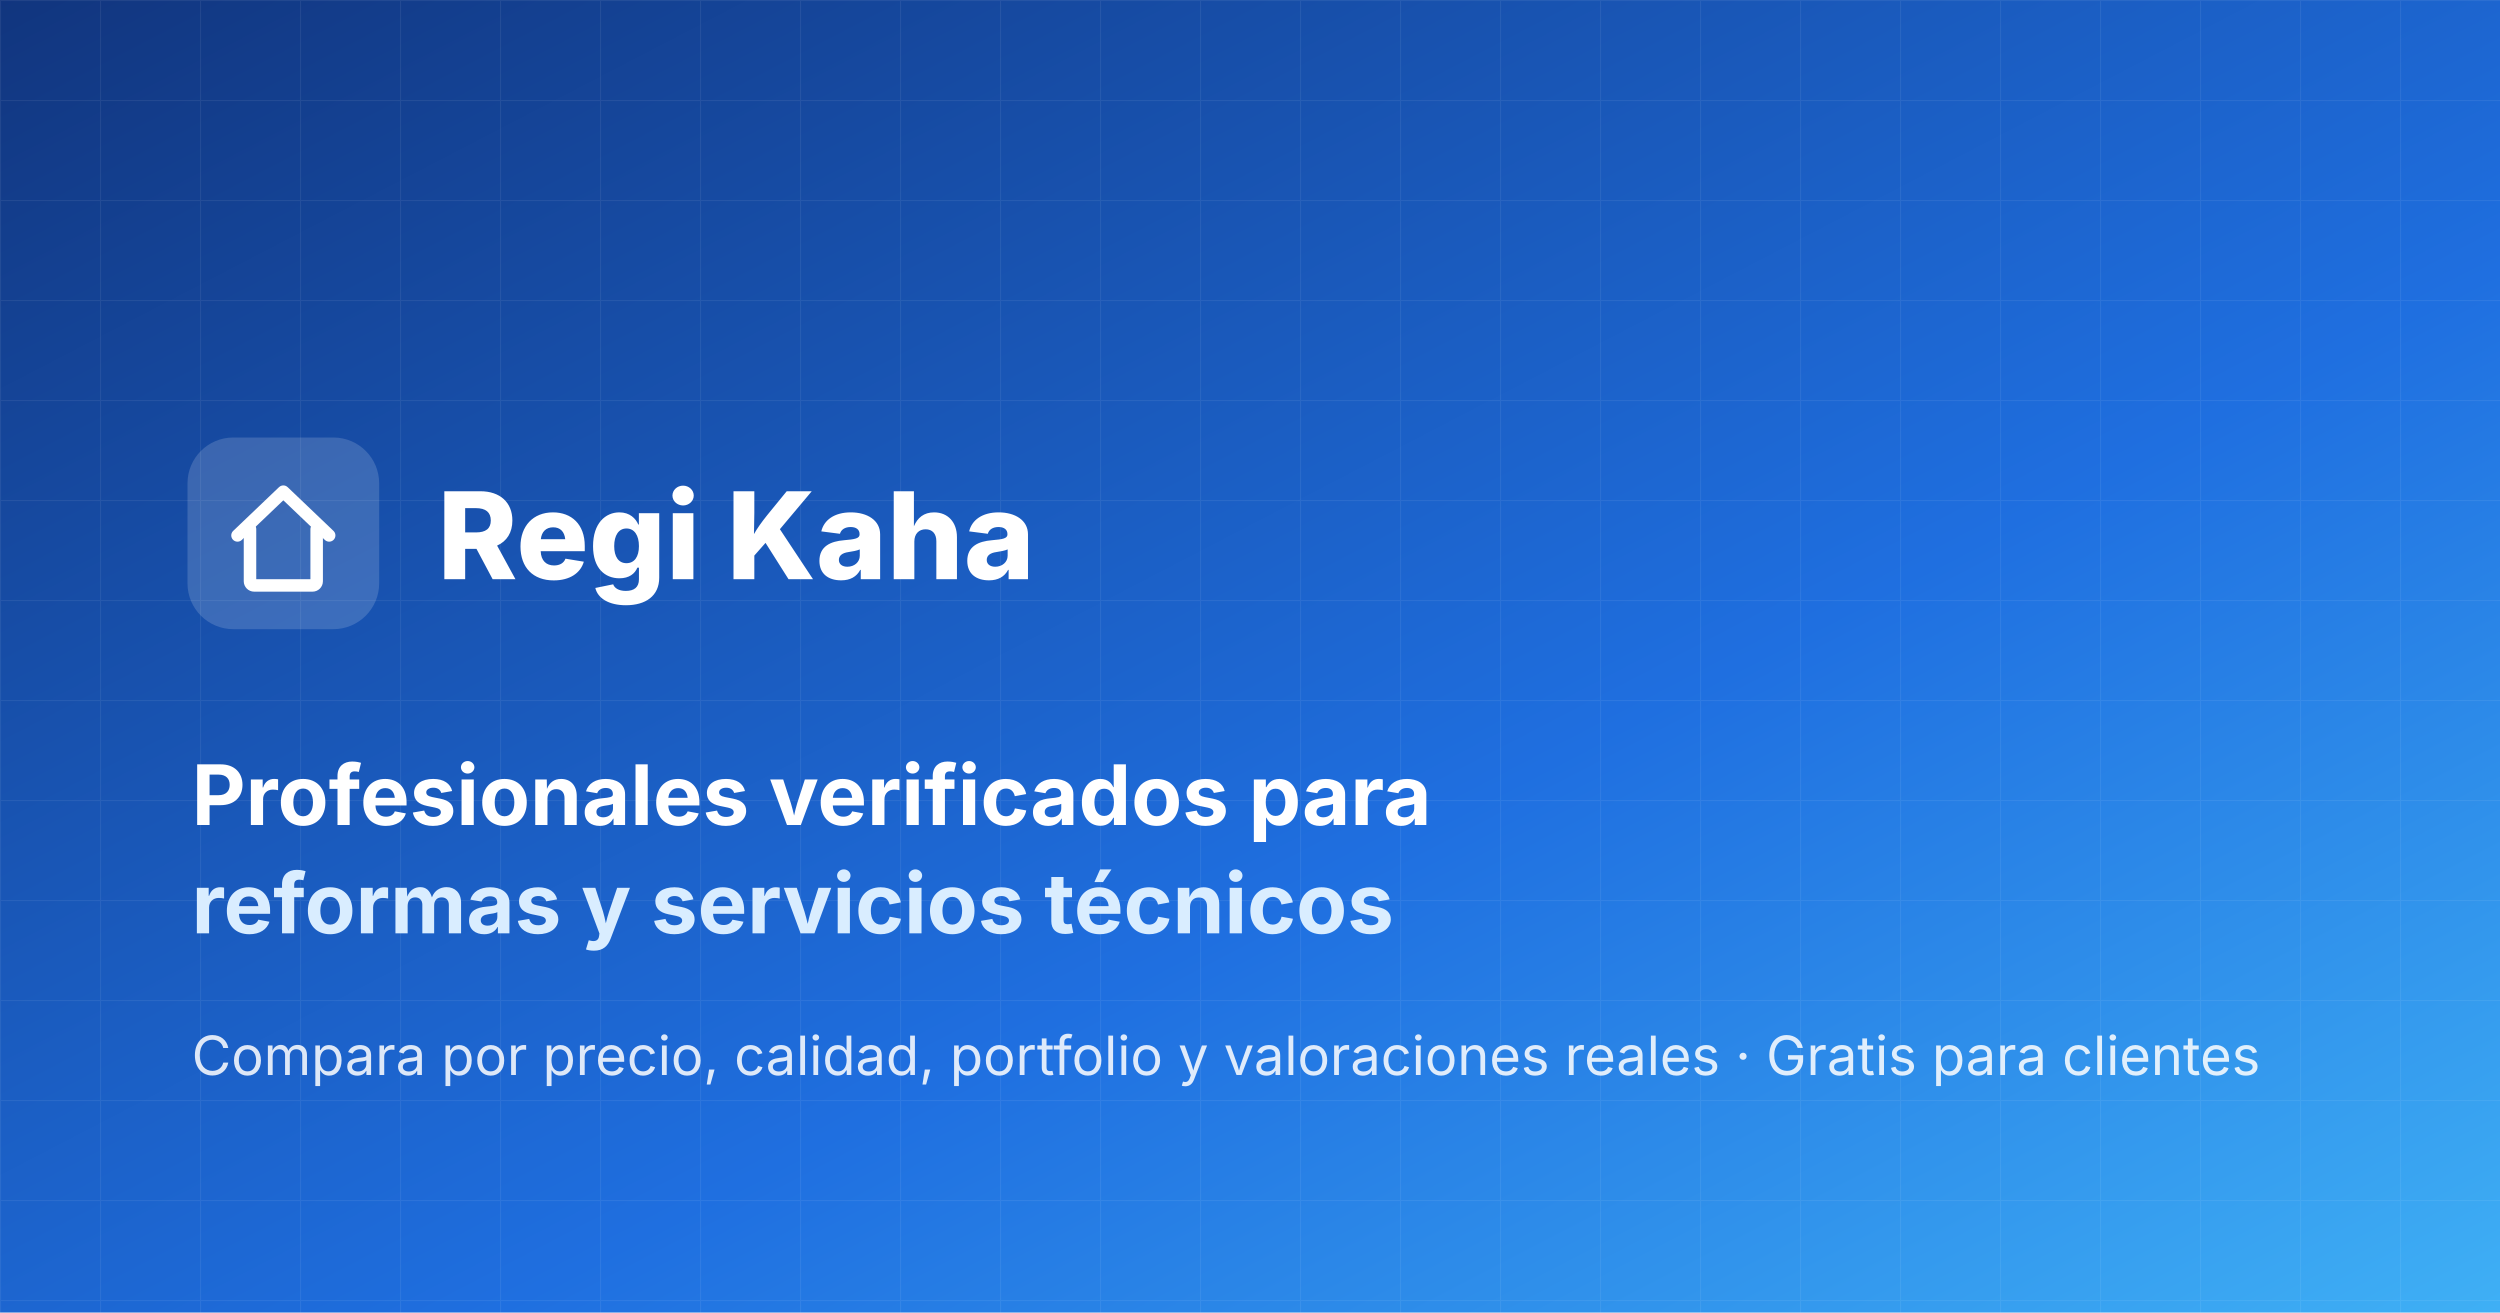
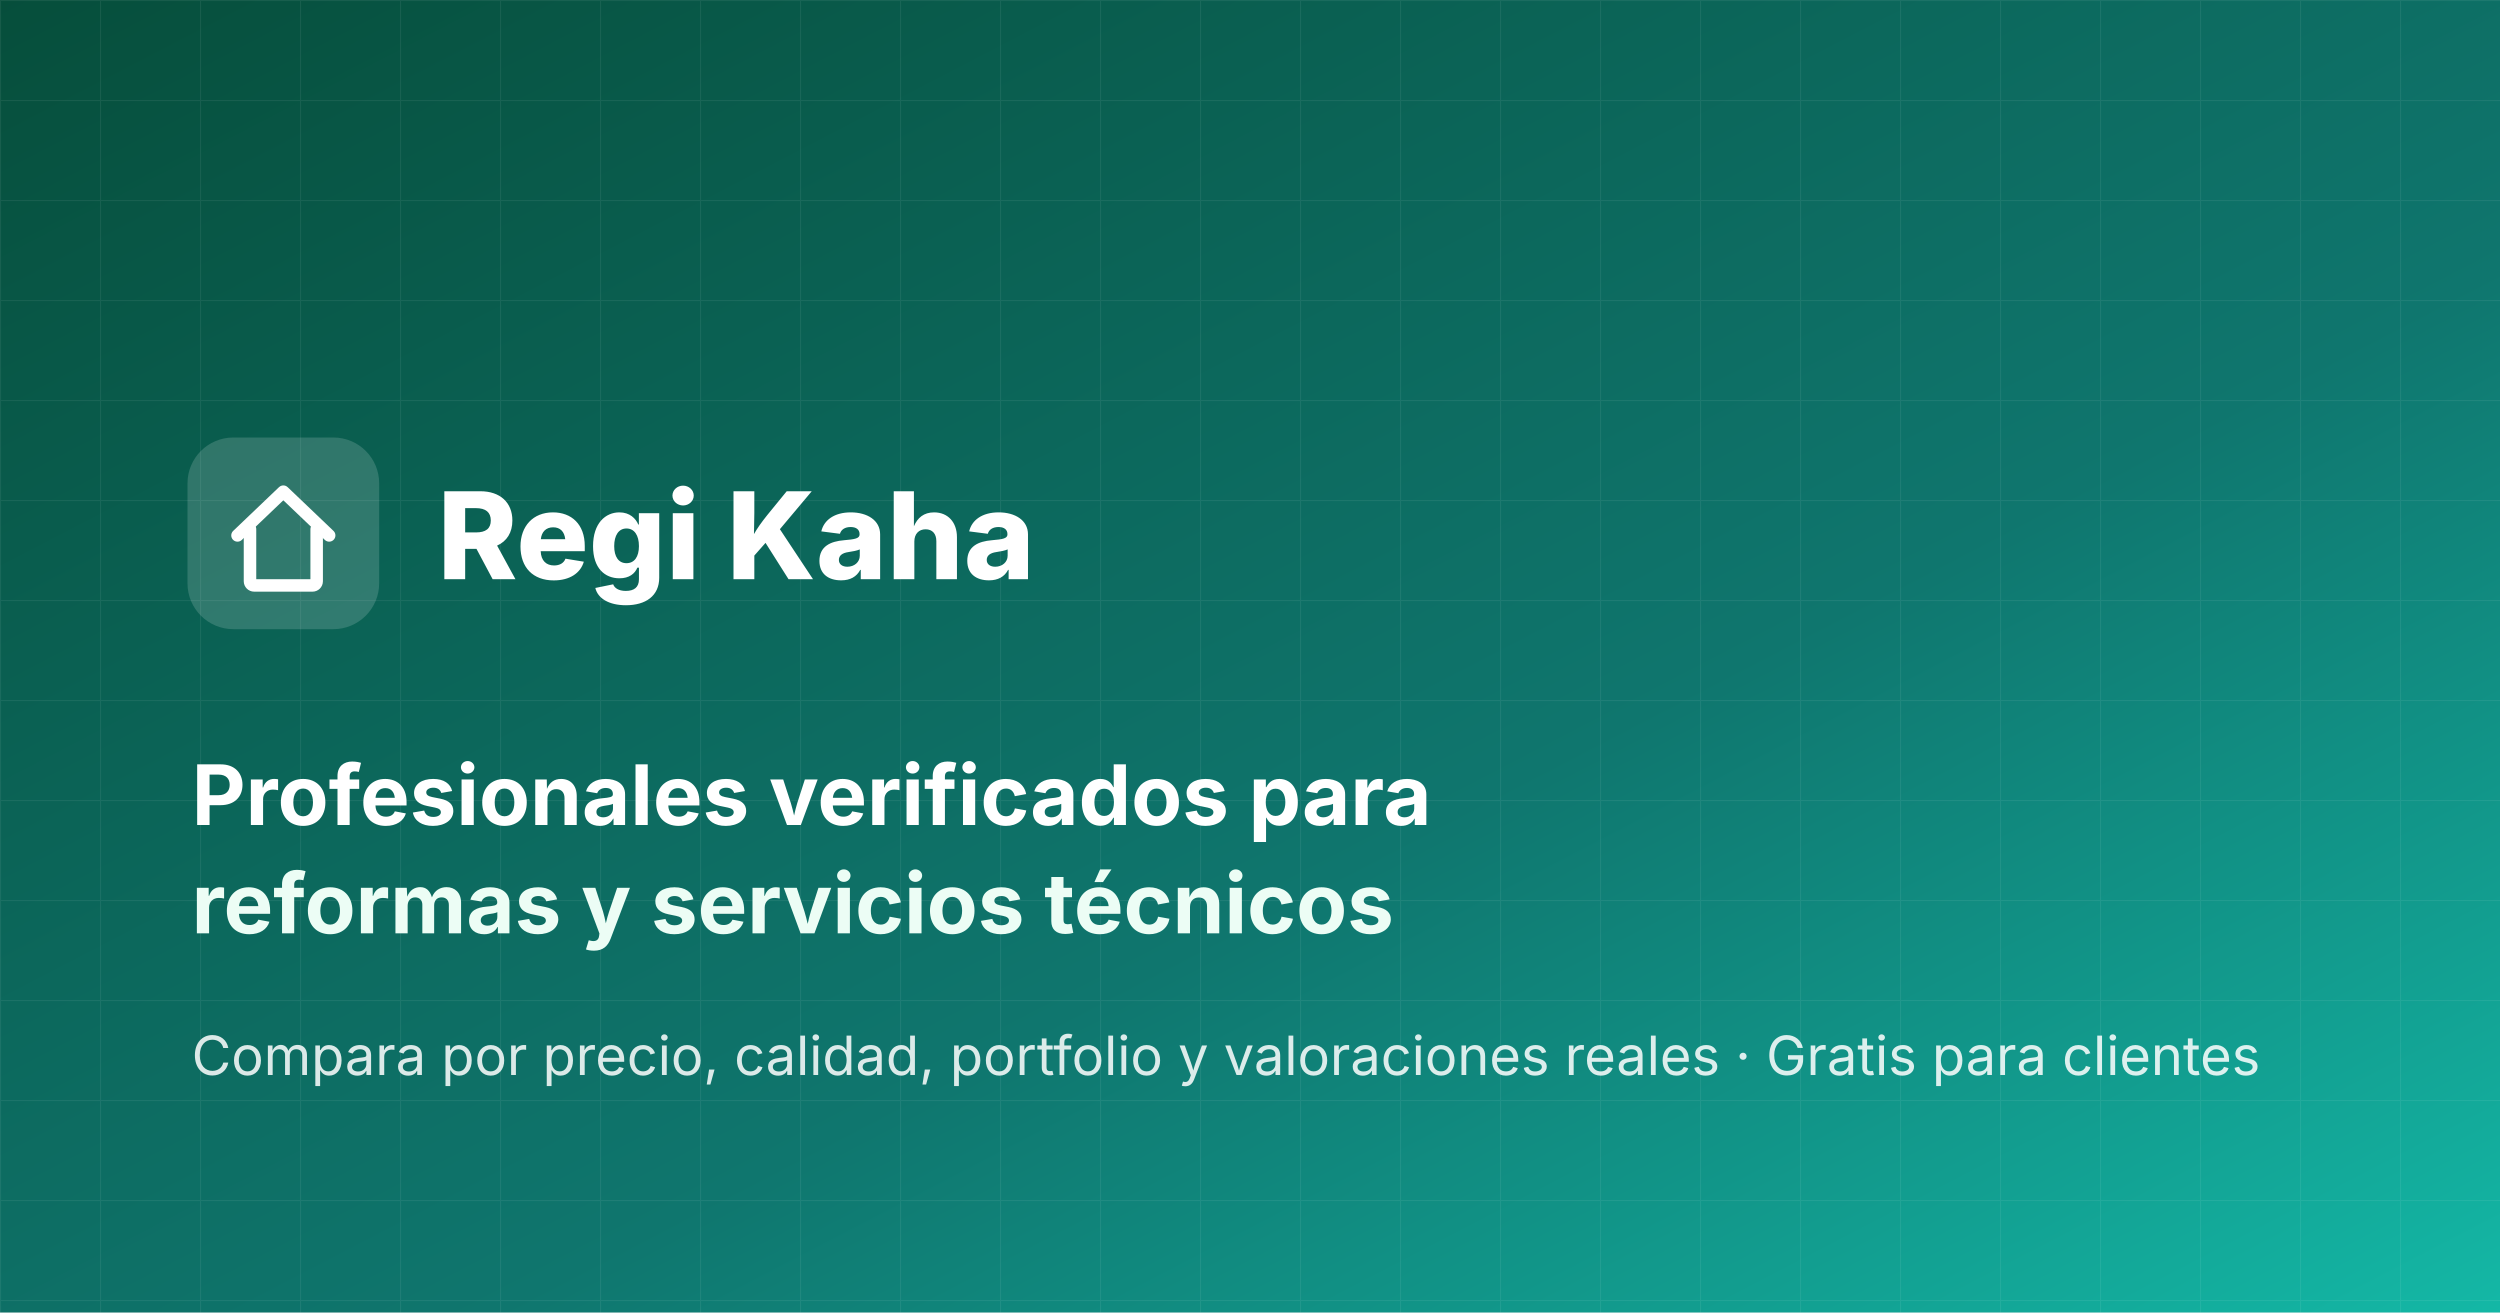
<svg xmlns="http://www.w3.org/2000/svg" width="1200" height="630" viewBox="0 0 1200 630">
  <defs>
    <linearGradient id="bg" x1="0" y1="0" x2="1" y2="1">
-       <stop offset="0" stop-color="#11357E" />
-       <stop offset="0.6" stop-color="#1F6FE0" />
-       <stop offset="1" stop-color="#3FB0F5" />
+       <stop offset="0" stop-color="#064E3B" />
+       <stop offset="0.6" stop-color="#0F766E" />
+       <stop offset="1" stop-color="#14B8A6" />
    </linearGradient>
    <pattern id="grid" width="48" height="48" patternUnits="userSpaceOnUse">
      <path d="M48 0H0V48" fill="none" stroke="rgba(255,255,255,0.07)" stroke-width="1" />
    </pattern>
  </defs>
  <rect width="1200" height="630" fill="url(#bg)" />
  <rect width="1200" height="630" fill="url(#grid)" />
  <g transform="translate(90,210)">
    <rect x="0" y="0" width="92" height="92" rx="22" fill="rgba(255,255,255,0.16)" />
    <path d="M24 47 46 26l22 21" fill="none" stroke="#fff" stroke-width="6" stroke-linecap="round" stroke-linejoin="round" />
    <path d="M30 44v25a2 2 0 0 0 2 2h28a2 2 0 0 0 2-2V44" fill="none" stroke="#fff" stroke-width="6" stroke-linecap="round" stroke-linejoin="round" />
  </g>
  <text x="210" y="278" font-family="Inter, sans-serif" font-size="58" font-weight="800" fill="#fff">Regi Kaha</text>
  <text x="92" y="396" font-family="Inter, sans-serif" font-size="40" font-weight="700" fill="#fff">Profesionales verificados para</text>
-   <text x="92" y="448" font-family="Inter, sans-serif" font-size="40" font-weight="700" fill="#D9EDFF">reformas y servicios técnicos</text>
+   <text x="92" y="448" font-family="Inter, sans-serif" font-size="40" font-weight="700" fill="#ECFDF5">reformas y servicios técnicos</text>
  <text x="92" y="516" font-family="Inter, sans-serif" font-size="26" fill="rgba(255,255,255,0.85)">Compara por precio, calidad, portfolio y valoraciones reales · Gratis para clientes</text>
</svg>
